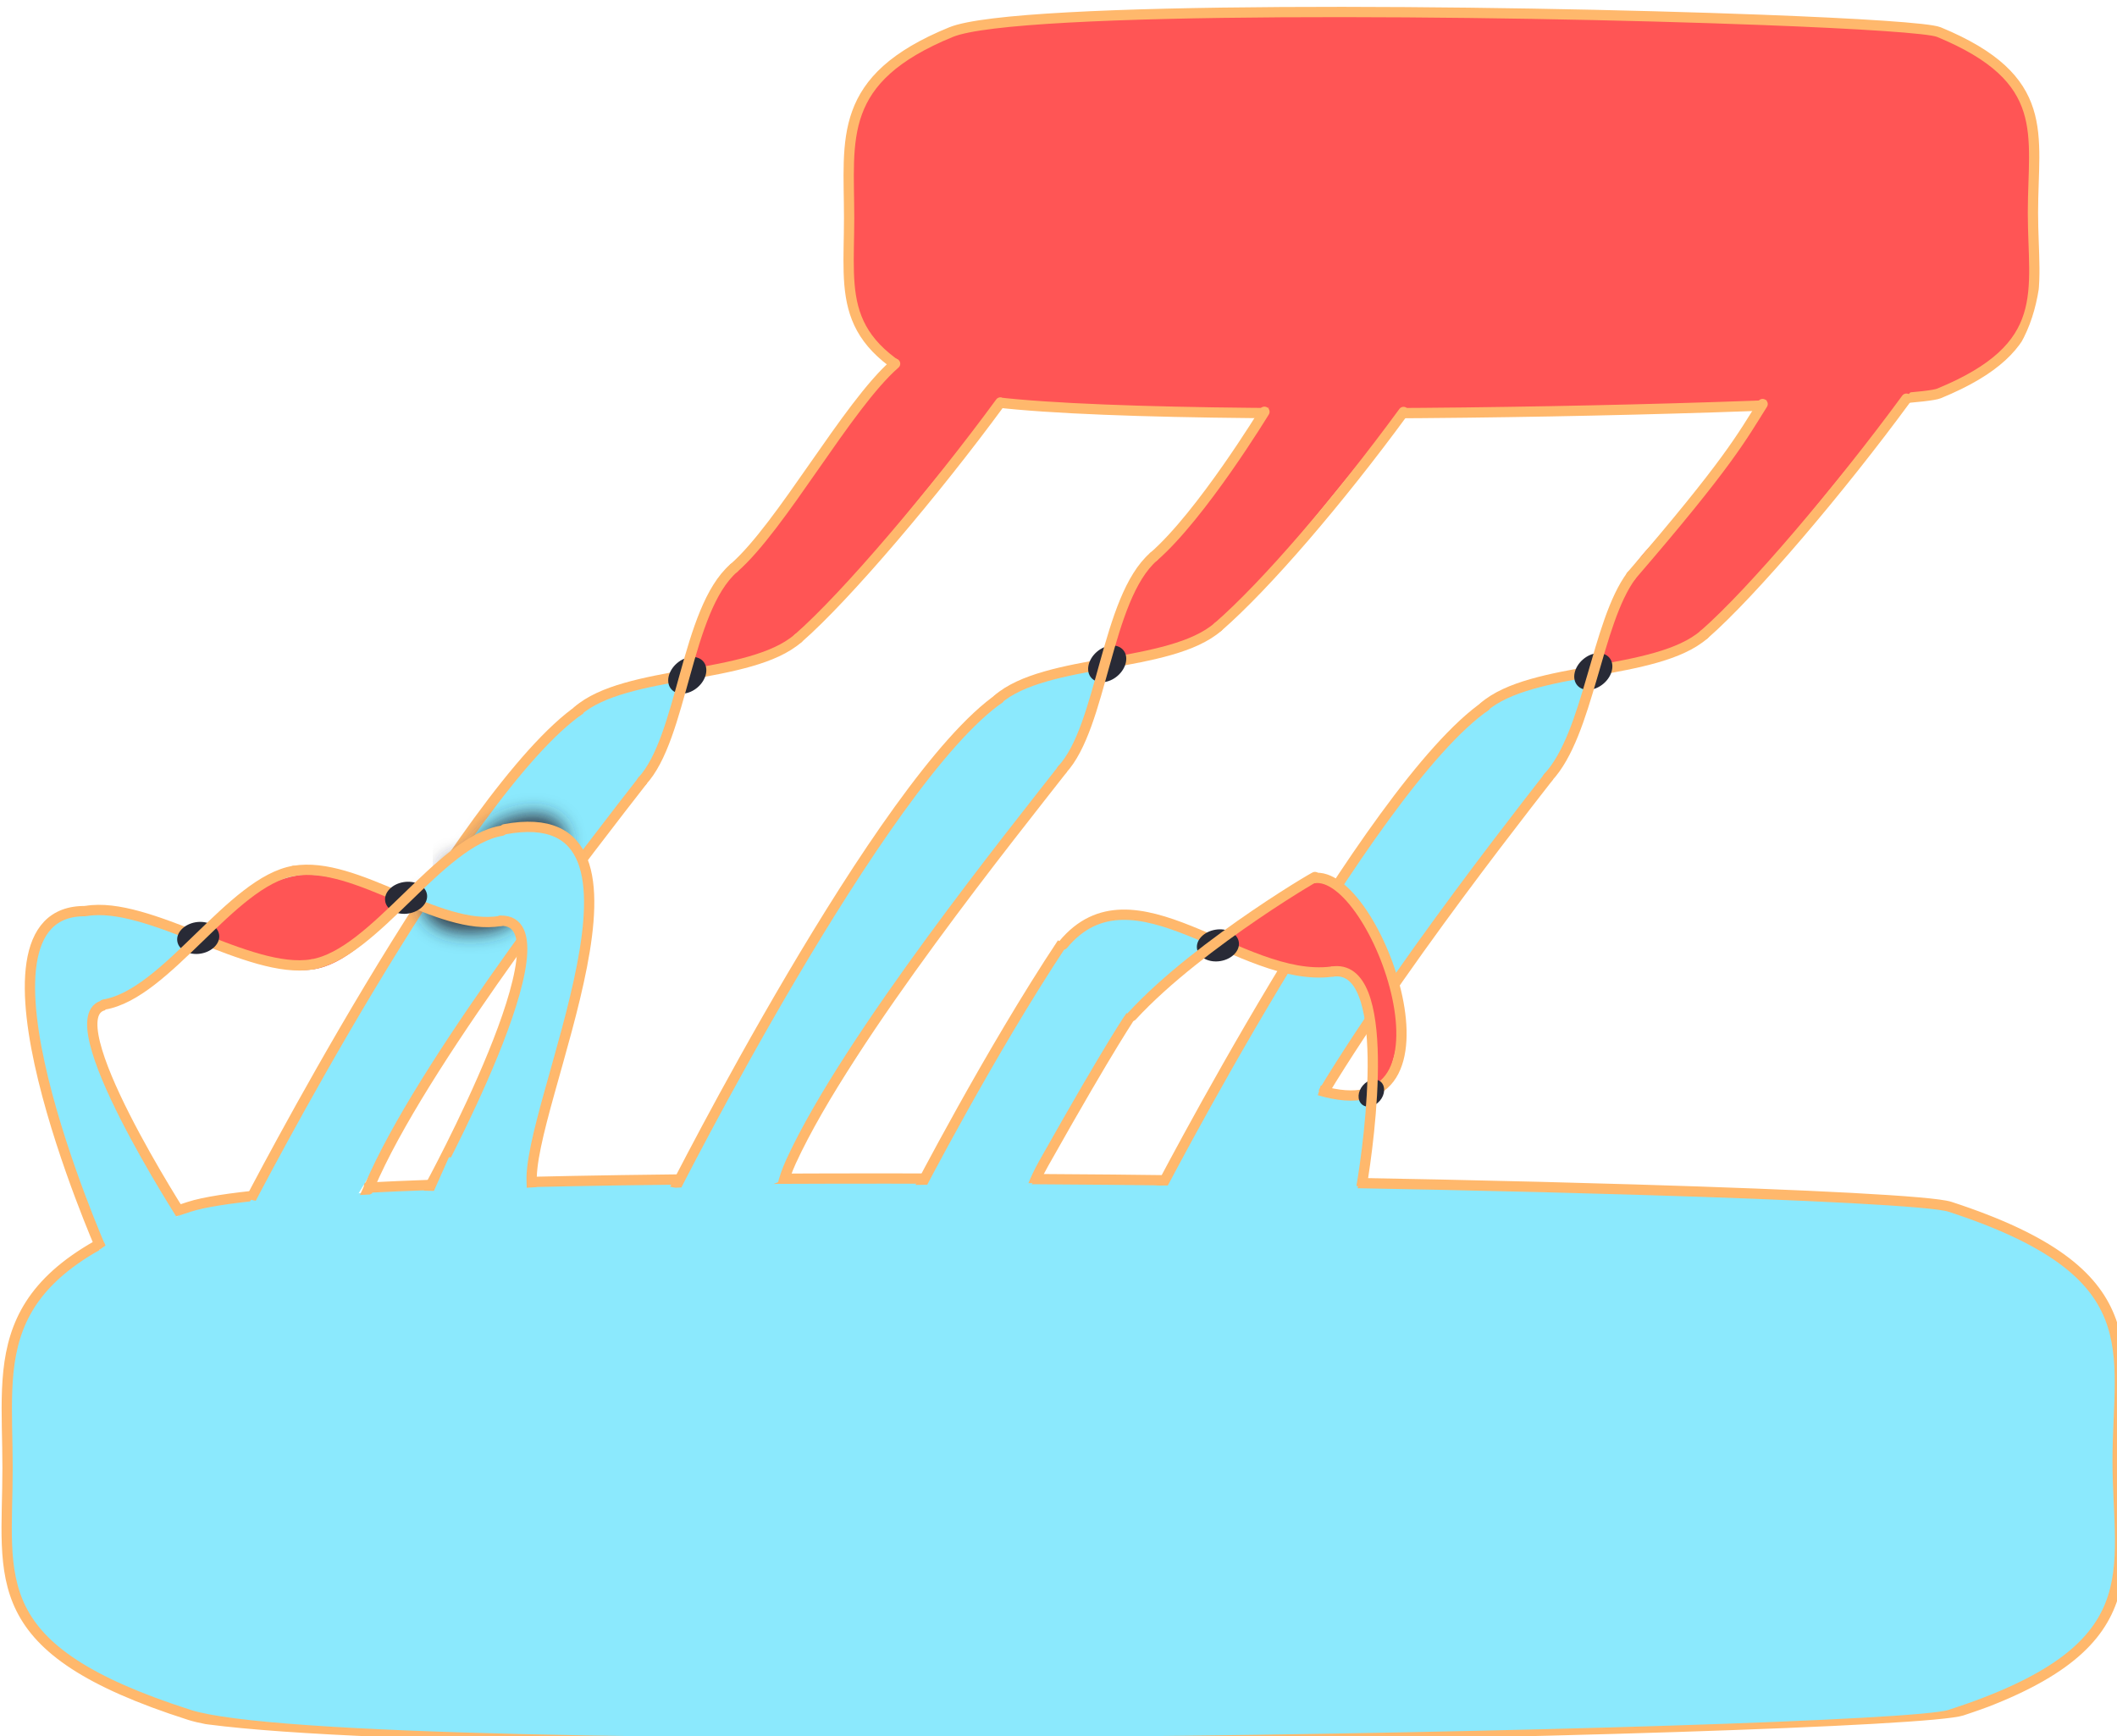
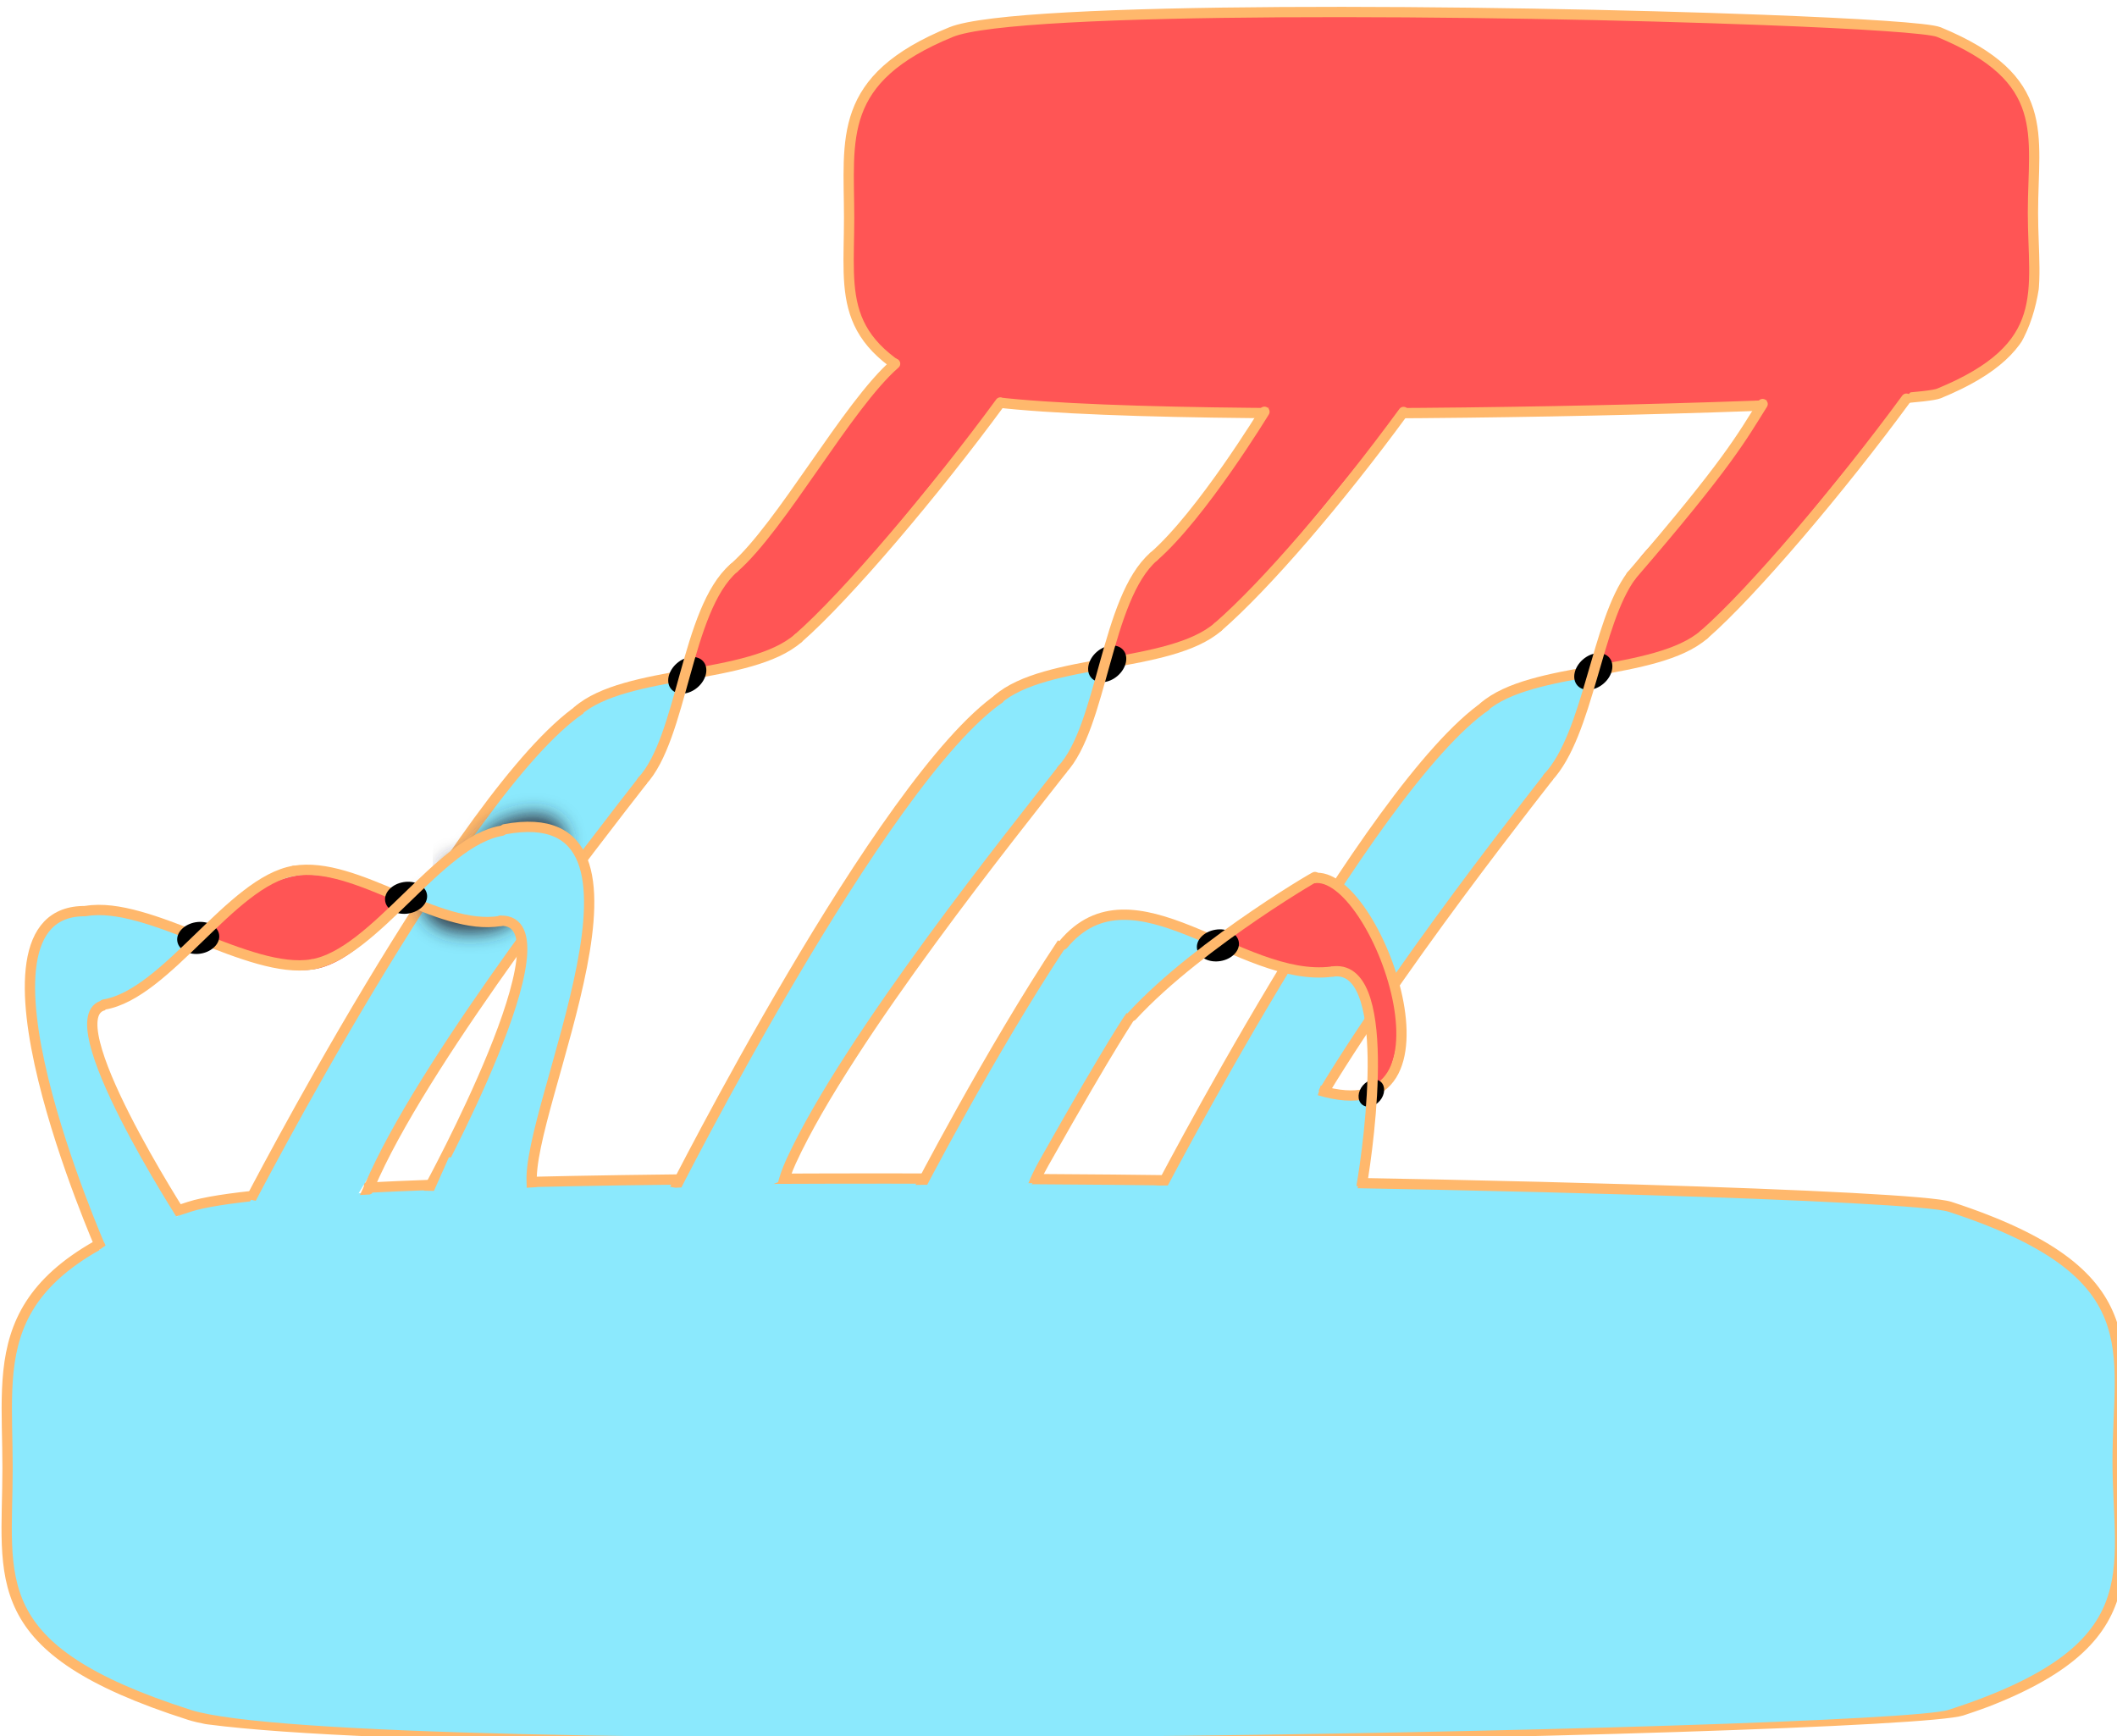
<svg xmlns="http://www.w3.org/2000/svg" xmlns:ns1="http://vectornator.io" stroke-miterlimit="10" style="fill-rule:nonzero;clip-rule:evenodd;stroke-linecap:round;stroke-linejoin:round;" version="1.1" viewBox="0 0 1000 820" xml:space="preserve">
  <defs>
    <filter color-interpolation-filters="sRGB" filterUnits="userSpaceOnUse" height="61.911" id="Filter" width="79.592" x="188.957" y="389.485">
      <feDropShadow dx="-3.599" dy="6.227" flood-color="#282a36" flood-opacity="0.9" in="SourceGraphic" result="Shadow" stdDeviation="4.253" />
    </filter>
    <filter color-interpolation-filters="sRGB" filterUnits="userSpaceOnUse" height="61.911" id="Filter_2" width="79.592" x="198.453" y="373.82">
      <feDropShadow dx="5.897" dy="-9.439" flood-color="#282a36" flood-opacity="0.9" in="SourceGraphic" result="Shadow" stdDeviation="4.253" />
    </filter>
  </defs>
  <clipPath id="ArtboardFrame_20">
    <rect height="820" width="1000" x="0" y="0" />
  </clipPath>
  <g clip-path="url(#ArtboardFrame_20)" id="Layer-1" ns1:layerName="Layer 1" visibility="hidden">
-     <path d="M-110.735-138.315L1054.77-138.315L1054.77 1059.06L-110.735 1059.06L-110.735-138.315Z" fill="#282a36" fill-rule="nonzero" opacity="1" stroke="none" />
+     <path d="M-110.735-138.315L1054.77-138.315L1054.77 1059.06L-110.735 1059.06L-110.735-138.315Z" class="fill-background" fill-rule="nonzero" opacity="1" stroke="none" />
  </g>
  <g clip-path="url(#ArtboardFrame_20)" id="Layer-2" ns1:layerName="Layer 2">
    <g opacity="1">
      <clipPath id="ClipPath">
        <path d="M-4.696 685.607C-14.171 626.683 38.457 574.606 38.457 574.606L46.742 590.476L84.365 574.223L79.04 560.128L119.769 550.946L121.813 566.998L172.327 563.436L169.686 542.141C169.686 542.141 192.338 540.495 200.136 540.167C201.724 540.1 205.816 561.999 205.816 561.999L250.844 560.883C250.844 560.883 247.063 538.309 249.454 538.228C264.049 537.728 297.108 533.782 297.108 533.782L307.581 533.344L337.672 545.507L338.552 532.886C338.552 532.886 354.148 532.003 360.511 531.93C363.844 531.892 363.605 548.044 363.605 548.044L399.917 545.095C399.917 545.095 397.709 523.156 401.657 523.103C426.327 522.773 525.881 513.996 525.881 513.996C525.881 513.996 472.419 563.149 485.708 543.488C498.997 523.828 513.762 541.582 513.762 541.582L536.911 543.481L574.901 524.389C574.901 524.389 596.023 524.713 615.383 526.57C618.969 526.914 619.175 540.113 619.175 540.113L645.178 543.805L657.041 525.976L830.984 531.056L807.724 551.35L847.676 552.536L856.673 537.799L882.518 542.943L887.473 553.381L914.781 560.05C914.781 560.05 921.262 545.144 921.724 545.298C1019.45 577.702 1008.45 631.163 1008.45 685.607C1008.45 740.284 1025.85 777.9 927.402 810.303C896.481 820.481 153.255 835.291 76.356 810.303C-23.344 777.906 4.778 744.532-4.696 685.607Z" />
      </clipPath>
      <g clip-path="url(#ClipPath)">
        <path d="M3.569 693.43C3.569 640.633-7.314 601.199 89.452 570.019C144.546 552.266 547.802 555.174 772.262 561.901C854.641 564.37 912.937 567.353 921.098 570.019C1016.59 601.203 1000.3 637.625 1000.3 690.019C1000.3 742.637 1017.3 778.836 921.098 810.019C890.881 819.813 164.598 834.066 89.452 810.019C-7.975 778.842 3.569 746.435 3.569 693.43Z" class="fill-blue stroke-orange stroke-orange" fill="#8be9fd" fill-rule="nonzero" opacity="1" stroke="#ffb86c" stroke-linecap="round" stroke-linejoin="round" stroke-width="4.861" />
      </g>
    </g>
    <g opacity="1">
      <clipPath id="ClipPath_2">
        <path d="M396.458 97.369C391.143 55.46 420.669 18.421 420.669 18.421L428.377 9.883L434.186 12.114L443.437 8.124L466.287 1.593L473.554 1.804L481.496-1.591L494.292-4.67C494.292-4.67 507.001-5.84 511.376-6.074C512.267-6.121 522.722-6.061 522.722-6.061C522.722-6.061 534.229 10.886 533.705-5.993C533.181-22.872 537.704-7.395 539.045-7.453C547.234-7.808 565.78-10.614 565.78-10.614L571.656-10.926L588.538-2.276L589.032-11.252C589.032-11.252 597.782-11.88 601.352-11.932C603.221-11.959 603.087-0.471 603.087-0.471L623.46-2.568C623.46-2.568 622.221-18.172 624.436-18.21C638.276-18.445 694.13-24.687 694.13-24.687L681.516-5.443L702.608-8.023L721.632-17.296C721.632-17.296 733.482-17.065 744.343-15.744C746.355-15.499 746.471-6.112 746.471-6.112L761.059-3.486L767.715-16.167L865.302-12.554C865.302-12.554 859.275 17.447 855.304 2.102C851.334-13.243 871.904 1.895 871.904 1.895L879.715-7.758L894.215-4.099L894.684 1.423L909.766 4.59C909.766 4.59 915.951-2.534 916.211-2.424C971.037 20.623 964.87 58.646 964.87 97.369C964.87 136.257 966.456 173.917 911.224 196.963C893.876 204.202 485.504 208.737 442.361 190.965C386.427 167.923 401.774 139.278 396.458 97.369Z" />
      </clipPath>
      <g clip-path="url(#ClipPath_2)">
        <path d="M401.095 102.932C401.095 65.382 394.99 37.335 449.279 15.158C480.188 2.531 706.428 4.6 832.358 9.384C878.575 11.14 911.281 13.262 915.86 15.158C969.436 37.337 960.296 63.242 960.296 100.506C960.296 137.93 969.832 163.676 915.86 185.855C898.907 192.821 491.438 202.958 449.279 185.855C394.619 163.681 401.095 140.632 401.095 102.932Z" class="fill-red stroke-orange stroke-orange" fill="#ff5555" fill-rule="nonzero" opacity="1" stroke="#ffb86c" stroke-linecap="round" stroke-linejoin="round" stroke-width="4.861" />
      </g>
    </g>
  </g>
  <g id="Layer-7" ns1:layerName="Layer 7">
    <g opacity="1">
      <clipPath id="ClipPath_3">
        <path d="M326.437 325.567C307.062 307.143 165.112 318.074 182.955 299.31C200.798 280.547 88.275 603.297 107.649 621.721C127.023 640.144 405.38 356.777 387.537 375.541C369.694 394.305 345.811 343.991 326.437 325.567Z" />
      </clipPath>
      <g clip-path="url(#ClipPath_3)">
        <path d="M452.462 233.611C428.943 252.236 369.241 249.758 345.722 268.382L345.717 268.376C322.198 287 320.325 358.183 305.026 369.308C272.546 392.926 169.326 563.757 169.326 563.757C169.326 563.757 106.497 589.149 118.525 566.753C231.778 355.884 269.191 338.642 269.191 338.642C288.673 323.214 331.914 319.67 359.66 310.473C365.409 308.567 370.479 306.15 374.516 302.953L374.521 302.96C398.04 284.335 393.733 221.501 424.92 195.96C448.86 176.354 564.994 33.844 660.481 36.812C759.538 39.892 713.28 114.275 726.123 133.07C726.123 133.07 709.807 144.026 709.62 143.579C686.314 87.841 749.54 81.345 660.224 75.757C615.75 72.975 465.444 228.676 451.464 233.731" class="fill-blue" fill="#8be9fd" fill-rule="nonzero" opacity="1" stroke="none" />
      </g>
    </g>
    <g opacity="1">
      <clipPath id="ClipPath_4">
        <path d="M326.437 325.567C307.062 307.143 309.874 272.164 327.717 253.4C335.863 244.834 290.618 211.265 329.599 177.034C376.002 136.286 448.695 174.99 446.724 177.759C444.753 180.528 570.229 195.188 551.254 229.316C518.772 287.735 409.141 308.274 397.878 320.118C380.035 338.882 345.811 343.991 326.437 325.567Z" />
      </clipPath>
      <g clip-path="url(#ClipPath_4)">
        <path d="M429.438 165.264C405.919 183.889 369.241 249.758 345.722 268.382L344.84 271.883C316.05 302.365 329.579 344.078 297.896 367.16C277.69 381.881 370.363 436.07 370.363 436.07L342.798 465.057C342.798 465.057 212.892 362.225 268.732 332.527C302.243 314.705 331.914 319.67 359.66 310.473C365.409 308.567 370.479 306.15 374.516 302.953L374.521 302.96C398.04 284.335 453.226 209.661 484.41 175.798C541.99 113.272 596.665 43.162 616.86 72.715L563.666 41.015C563.666 41.015 537.372 65.439 495.315 80.643" class="fill-red" fill="#ff5555" fill-rule="nonzero" opacity="1" stroke="none" />
      </g>
    </g>
    <g opacity="1">
      <path d="M376.991 301.52C354.367 321.222 295.465 316.137 272.841 335.839" fill="none" opacity="1" class="stroke-orange stroke-orange" stroke="#ffb86c" stroke-linecap="round" stroke-linejoin="round" stroke-width="4.861" />
-       <path d="M317.105 325.545C314.384 322.421 315.555 316.949 319.72 313.322C323.885 309.695 329.467 309.287 332.187 312.41C334.907 315.534 333.736 321.007 329.571 324.634C325.406 328.261 319.825 328.669 317.105 325.545Z" fill="#282a36" fill-rule="nonzero" opacity="1" stroke="none" />
+       <path d="M317.105 325.545C314.384 322.421 315.555 316.949 319.72 313.322C323.885 309.695 329.467 309.287 332.187 312.41C334.907 315.534 333.736 321.007 329.571 324.634C325.406 328.261 319.825 328.669 317.105 325.545Z" class="fill-background" fill-rule="nonzero" opacity="1" stroke="none" />
      <path d="M303.223 369.035C322.458 348.543 323.986 288.026 346.609 268.324" fill="none" opacity="1" class="stroke-orange stroke-orange" stroke="#ffb86c" stroke-linecap="round" stroke-linejoin="round" stroke-width="4.861" />
      <path d="M376.997 301.526C399.621 281.824 441.651 232.25 472.547 190.103" fill="none" opacity="1" class="stroke-orange stroke-orange" stroke="#ffb86c" stroke-linecap="round" stroke-linejoin="round" stroke-width="4.861" />
      <path d="M422.815 171.805C400.191 191.507 369.239 248.629 346.615 268.331" fill="none" opacity="1" class="stroke-orange stroke-orange" stroke="#ffb86c" stroke-linecap="round" stroke-linejoin="round" stroke-width="4.861" />
    </g>
    <g opacity="1">
      <clipPath id="ClipPath_5">
        <path d="M32.41 98.084L431.46 174.649L442.579 180.461L488.124 189.283L505.334 190.5L979.141 284.397L962.035 573.876L740.302 562.18C740.302 562.18 692.612 559.224 555.286 559.093C510.394 559.051 457.159 557.92 404.389 557.437C386.811 557.276 358.515 558.138 341.658 558.992C275.766 562.33 192.523 555.739 192.523 555.739L174.679 564.221L120.586 567.15L90.917 560.988L8.692 593.569L32.41 98.084Z" />
      </clipPath>
      <g clip-path="url(#ClipPath_5)">
        <path d="M274.276 334.912C218.274 373.056 116.706 569.802 116.706 569.802L170.506 569.476C170.506 569.476 172.791 564.065 177.053 554.81C204.124 496.027 281.911 396.533 303.818 368.394" fill="none" opacity="1" class="stroke-orange stroke-orange" stroke="#ffb86c" stroke-linecap="butt" stroke-linejoin="round" stroke-width="4.861" />
      </g>
    </g>
  </g>
  <g clip-path="url(#ArtboardFrame_20)" id="Layer-3" ns1:layerName="Layer 3">
    <g opacity="1">
      <clipPath id="ClipPath_6">
        <path d="M524.798 320.157C505.424 301.734 363.474 312.664 381.317 293.901C399.16 275.137 286.636 597.887 306.011 616.311C325.385 634.734 603.742 351.367 585.899 370.131C568.056 388.895 544.173 338.581 524.798 320.157Z" />
      </clipPath>
      <g clip-path="url(#ClipPath_6)">
        <path d="M650.824 228.201C627.305 246.826 567.602 244.348 544.084 262.973L544.078 262.966C520.56 281.59 518.687 352.773 503.388 363.898C470.907 387.516 367.688 558.347 367.688 558.347C367.688 558.347 304.859 583.739 316.887 561.343C430.14 350.474 467.553 333.232 467.553 333.232C487.035 317.805 530.276 314.26 558.021 305.063C563.77 303.158 568.841 300.74 572.877 297.543L572.883 297.55C596.402 278.926 592.095 216.091 623.282 190.55C647.222 170.944 763.355 28.434 858.843 31.402C957.9 34.482 911.642 108.866 924.485 127.66C924.485 127.66 908.168 138.616 907.982 138.169C884.675 82.431 947.902 75.935 858.586 70.347C814.112 67.565 663.806 223.266 649.825 228.321" class="fill-blue" fill="#8be9fd" fill-rule="nonzero" opacity="1" stroke="none" />
      </g>
    </g>
    <g opacity="1">
      <clipPath id="ClipPath_7">
        <path d="M524.798 320.157C505.424 301.734 508.236 266.754 526.079 247.99C534.225 239.424 488.979 205.855 527.961 171.624C574.364 130.876 647.057 169.58 645.086 172.349C643.115 175.118 768.59 189.778 749.615 223.906C717.134 282.325 607.502 302.864 596.239 314.708C578.396 333.472 544.173 338.581 524.798 320.157Z" />
      </clipPath>
      <g clip-path="url(#ClipPath_7)">
        <path d="M627.799 159.854C604.281 178.479 567.602 244.348 544.084 262.973L543.201 266.473C514.412 296.956 527.94 338.668 496.258 361.75C476.052 376.471 568.724 430.661 568.724 430.661L541.16 459.647C541.16 459.647 411.254 356.815 467.094 327.117C500.605 309.295 530.276 314.26 558.021 305.063C563.77 303.158 568.841 300.74 572.877 297.543L572.883 297.55C596.402 278.926 651.587 204.251 682.772 170.388C740.352 107.862 795.027 37.752 815.222 67.305L762.028 35.605C762.028 35.605 735.734 60.029 693.676 75.233" class="fill-red" fill="#ff5555" fill-rule="nonzero" opacity="1" stroke="none" />
      </g>
    </g>
    <g opacity="1">
      <path d="M575.353 296.11C552.729 315.812 493.827 310.727 471.203 330.429" fill="none" opacity="1" class="stroke-orange stroke-orange" stroke="#ffb86c" stroke-linecap="round" stroke-linejoin="round" stroke-width="4.861" />
-       <path d="M515.466 320.135C512.746 317.012 513.917 311.539 518.082 307.912C522.247 304.285 527.828 303.877 530.549 307.001C533.269 310.124 532.098 315.597 527.933 319.224C523.768 322.851 518.187 323.259 515.466 320.135Z" fill="#282a36" fill-rule="nonzero" opacity="1" stroke="none" />
+       <path d="M515.466 320.135C512.746 317.012 513.917 311.539 518.082 307.912C522.247 304.285 527.828 303.877 530.549 307.001C533.269 310.124 532.098 315.597 527.933 319.224C523.768 322.851 518.187 323.259 515.466 320.135Z" class="fill-background" fill-rule="nonzero" opacity="1" stroke="none" />
      <path d="M501.585 363.625C520.82 343.134 522.347 282.616 544.971 262.914" fill="none" opacity="1" class="stroke-orange stroke-orange" stroke="#ffb86c" stroke-linecap="round" stroke-linejoin="round" stroke-width="4.861" />
      <path d="M575.359 296.117C597.982 276.415 632.087 236.747 662.983 194.6" fill="none" opacity="1" class="stroke-orange stroke-orange" stroke="#ffb86c" stroke-linecap="round" stroke-linejoin="round" stroke-width="4.861" />
      <path d="M597.276 194.505C597.276 194.505 567.601 243.219 544.977 262.921" fill="none" opacity="1" class="stroke-orange stroke-orange" stroke="#ffb86c" stroke-linecap="round" stroke-linejoin="round" stroke-width="4.861" />
    </g>
    <g opacity="1">
      <clipPath id="ClipPath_8">
        <path d="M230.771 92.674L629.821 169.239L640.941 175.051L686.486 183.874L703.696 185.09L1177.5 278.987L1160.4 568.466L938.664 556.77C938.664 556.77 890.973 553.814 753.648 553.684C708.756 553.641 655.52 552.511 602.75 552.027C585.173 551.866 556.877 552.728 540.02 553.582C474.128 556.921 390.885 550.329 390.885 550.329L373.041 558.811L318.947 561.024L289.279 555.579L207.053 588.159L230.771 92.674Z" />
      </clipPath>
      <g clip-path="url(#ClipPath_8)">
        <path d="M472.637 329.502C416.635 367.647 317.217 564.631 317.217 564.631L368.868 564.067C368.868 564.067 369.481 557.699 373.743 548.445C400.813 489.661 480.273 391.123 502.18 362.985" fill="none" opacity="1" class="stroke-orange stroke-orange" stroke="#ffb86c" stroke-linecap="butt" stroke-linejoin="round" stroke-width="4.861" />
      </g>
    </g>
  </g>
  <g clip-path="url(#ArtboardFrame_20)" id="Layer-6" ns1:layerName="Layer 6">
    <g opacity="1">
      <clipPath id="ClipPath_9">
        <path d="M754.413 323.769C735.039 305.345 593.088 316.276 610.931 297.512C628.774 278.748 516.251 601.499 535.625 619.922C555 638.346 833.357 354.979 815.514 373.743C797.671 392.507 773.787 342.192 754.413 323.769Z" />
      </clipPath>
      <g clip-path="url(#ClipPath_9)">
        <path d="M880.438 231.813C856.92 250.438 797.217 247.96 773.699 266.584L773.693 266.578C750.174 285.202 748.301 356.385 733.003 367.51C700.522 391.127 597.303 561.959 597.303 561.959C597.303 561.959 534.474 587.351 546.502 564.955C659.754 354.086 697.167 336.844 697.167 336.844C716.649 321.416 759.891 317.872 787.636 308.675C793.385 306.769 798.455 304.352 802.492 301.155L802.498 301.162C826.016 282.537 821.709 219.703 852.897 194.162C876.837 174.556 992.97 32.046 1088.46 35.014C1187.51 38.093 1141.26 112.477 1154.1 131.272C1154.1 131.272 1137.78 142.228 1137.6 141.781C1114.29 86.043 1177.52 79.547 1088.2 73.959C1043.73 71.176 893.421 226.878 879.44 231.932" class="fill-blue" fill="#8be9fd" fill-rule="nonzero" opacity="1" stroke="none" />
      </g>
    </g>
    <g opacity="1">
      <clipPath id="ClipPath_10">
        <path d="M754.413 323.769C735.039 305.345 737.85 270.366 755.693 251.602C763.84 243.036 718.594 209.467 757.576 175.236C803.979 134.487 876.672 173.192 874.7 175.961C872.729 178.73 998.205 193.39 979.23 227.517C946.749 285.937 837.117 306.475 825.854 318.32C808.011 337.084 773.787 342.192 754.413 323.769Z" />
      </clipPath>
      <g clip-path="url(#ClipPath_10)">
        <path d="M857.414 163.466C833.896 182.091 806.837 235.258 783.319 253.882L778.42 259.157C749.631 289.64 757.555 342.28 725.873 365.362C705.666 380.083 798.339 434.272 798.339 434.272L770.775 463.259C770.775 463.259 640.869 360.427 696.708 330.729C730.219 312.906 759.891 317.872 787.636 308.675C793.385 306.769 798.455 304.352 802.492 301.155L802.498 301.162C826.016 282.537 881.202 207.863 912.386 174C969.966 111.474 1024.64 41.363 1044.84 70.917L991.643 39.217C991.643 39.217 965.348 63.641 923.291 78.845" class="fill-red" fill="#ff5555" fill-rule="nonzero" opacity="1" stroke="none" />
      </g>
    </g>
    <g opacity="1">
      <path d="M804.967 299.722C782.344 319.424 723.441 314.339 700.818 334.041" fill="none" opacity="1" class="stroke-orange stroke-orange" stroke="#ffb86c" stroke-linecap="round" stroke-linejoin="round" stroke-width="4.861" />
-       <path d="M745.081 323.747C742.361 320.623 743.532 315.151 747.697 311.524C751.862 307.897 757.443 307.488 760.164 310.612C762.884 313.736 761.713 319.208 757.548 322.835C753.383 326.462 747.801 326.871 745.081 323.747Z" fill="#282a36" fill-rule="nonzero" opacity="1" stroke="none" />
+       <path d="M745.081 323.747C742.361 320.623 743.532 315.151 747.697 311.524C751.862 307.897 757.443 307.488 760.164 310.612C762.884 313.736 761.713 319.208 757.548 322.835C753.383 326.462 747.801 326.871 745.081 323.747Z" class="fill-background" fill-rule="nonzero" opacity="1" stroke="none" />
      <path d="M731.199 367.237C750.435 346.745 754.124 293.961 770.663 271.85" fill="none" opacity="1" class="stroke-orange stroke-orange" stroke="#ffb86c" stroke-linecap="round" stroke-linejoin="round" stroke-width="4.861" />
      <path d="M804.973 299.728C827.597 280.026 869.627 230.452 900.523 188.305" fill="none" opacity="1" class="stroke-orange stroke-orange" stroke="#ffb86c" stroke-linecap="round" stroke-linejoin="round" stroke-width="4.861" />
      <path d="M832.6 190.853C822.961 206.171 816.471 218.709 770.485 272.036" fill="none" opacity="1" class="stroke-orange stroke-orange" stroke="#ffb86c" stroke-linecap="round" stroke-linejoin="round" stroke-width="4.861" />
    </g>
    <g opacity="1">
      <clipPath id="ClipPath_11">
        <path d="M460.386 96.286L859.436 172.851L870.555 178.663L916.101 187.485L933.311 188.702L1407.12 282.599L1390.01 572.078L1168.28 560.381C1168.28 560.381 1120.59 557.426 983.263 557.295C938.371 557.253 885.135 556.122 832.365 555.639C814.788 555.478 786.492 556.34 769.634 557.194C703.742 560.532 620.5 553.94 620.5 553.94L604.69 560.454L549.587 559.963L518.894 559.19L436.668 591.771L460.386 96.286Z" />
      </clipPath>
      <g clip-path="url(#ClipPath_11)">
        <path d="M702.252 333.114C646.25 371.258 544.682 568.004 544.682 568.004L598.482 567.678C598.482 567.678 600.768 562.266 605.029 553.012C632.1 494.229 709.887 394.735 731.794 366.596" fill="none" opacity="1" class="stroke-orange stroke-orange" stroke="#ffb86c" stroke-linecap="butt" stroke-linejoin="round" stroke-width="4.861" />
      </g>
    </g>
  </g>
  <g clip-path="url(#ArtboardFrame_20)" id="Layer-5" ns1:layerName="Layer 5">
    <g opacity="1">
      <path d="M225.585 408.178C230.216 400.29 252.477 393.951 256.083 403.945C259.688 413.939 243.244 423.879 239.357 427.119C236.911 429.157 214.678 432.983 209.244 423.407C204.559 415.152 215.21 425.85 225.585 408.178Z" class="fill-blue stroke-orange stroke-orange" fill="#8be9fd" fill-rule="nonzero" filter="url(#Filter)" stroke="#ffb86c" stroke-linecap="butt" stroke-linejoin="round" stroke-width="9.836" ns1:shadowAngle="2.09486" ns1:shadowColor="#282a36" ns1:shadowOffset="7.19178" ns1:shadowOpacity="0.9" ns1:shadowRadius="8.50685" />
      <path d="M225.585 408.178C230.216 400.29 252.477 393.951 256.083 403.945C259.688 413.939 243.244 423.879 239.357 427.119C236.911 429.157 214.678 432.983 209.244 423.407C204.559 415.152 215.21 425.85 225.585 408.178Z" class="fill-blue stroke-orange stroke-orange" fill="#8be9fd" fill-rule="nonzero" filter="url(#Filter_2)" stroke="#ffb86c" stroke-linecap="butt" stroke-linejoin="round" stroke-width="9.836" ns1:shadowAngle="-1.01235" ns1:shadowColor="#282a36" ns1:shadowOffset="11.1301" ns1:shadowOpacity="0.9" ns1:shadowRadius="8.50685" />
      <path d="M228.448 434.29C195.622 429.638 170.21 409.319 140.499 413.478L140.498 413.469C110.787 417.628 96.471 457.764 49.255 474.461C28.116 481.936 85.359 573.603 85.359 573.603L48.834 594.179C48.834 594.179-21.558 427.179 41.632 429.83C79.555 431.421 41.836 429.772 41.836 429.772C66.447 426.327 102.631 450.721 131.215 456.833C137.138 458.099 142.734 458.581 147.834 457.867L147.835 457.876C177.546 453.717 201.774 396.722 241.599 390.48C325.574 377.318 241.151 535.613 251.452 562.752C251.452 562.752 188.732 593.959 202.738 564.464C263.154 437.233 252.781 437.739 228.448 434.29Z" class="fill-blue" fill="#8be9fd" fill-rule="nonzero" opacity="1" stroke="none" />
      <clipPath id="ClipPath_12">
        <path d="M97.14 455.23C89.756 429.534 107.668 398.594 132.554 391.443C157.44 384.292 183.6 399.325 190.984 425.021C198.368 450.716 184.18 477.344 159.294 484.495C134.408 491.647 104.524 480.926 97.14 455.23Z" />
      </clipPath>
      <g clip-path="url(#ClipPath_12)">
        <path d="M246.498 441.573C216.787 445.732 170.21 409.319 140.499 413.478L140.498 413.469C99.113 421.534 95.052 460.726 49.255 474.461C25.309 481.642 76.874 570.571 76.874 570.571L38.43 581.618C38.43 581.618-21.558 427.179 41.632 429.83C79.555 431.421 41.836 429.772 41.836 429.772C66.447 426.327 102.631 450.721 131.215 456.833C137.138 458.099 142.734 458.581 147.834 457.867L147.835 457.876C177.546 453.717 199.729 403.368 239.554 397.126C323.529 383.964 313.964 469.932 316.422 505.642L277.054 515.549C277.054 515.549 291.061 449.871 247.093 441.696" class="fill-red" fill="#ff5555" fill-rule="nonzero" opacity="1" stroke="none" />
        <path d="M226.214 394.221L197.876 431.161L240.889 435.209L269.986 397.257L226.214 394.221Z" fill="none" opacity="1" class="stroke-orange stroke-orange" stroke="#ffb86c" stroke-linecap="butt" stroke-linejoin="round" stroke-width="4.861" />
      </g>
    </g>
    <g opacity="1">
      <path d="M147.376 455.526C117.788 460.486 70.243 425.346 40.656 430.307" fill="none" opacity="1" class="stroke-orange stroke-orange" stroke="#ffb86c" stroke-linecap="round" stroke-linejoin="round" stroke-width="4.861" />
-       <path d="M83.767 444.683C83.082 440.597 86.943 436.546 92.39 435.632C97.836 434.719 102.807 437.291 103.492 441.376C104.177 445.461 100.317 449.513 94.87 450.426C89.423 451.339 84.452 448.768 83.767 444.683Z" fill="#282a36" fill-rule="nonzero" opacity="1" stroke="none" />
+       <path d="M83.767 444.683C83.082 440.597 86.943 436.546 92.39 435.632C97.836 434.719 102.807 437.291 103.492 441.376C104.177 445.461 100.317 449.513 94.87 450.426C89.423 451.339 84.452 448.768 83.767 444.683Z" class="fill-background" fill-rule="nonzero" opacity="1" stroke="none" />
      <path d="M49.19 474.49C78.777 469.53 109.255 416.303 138.842 411.343" fill="none" opacity="1" class="stroke-orange stroke-orange" stroke="#ffb86c" stroke-linecap="round" stroke-linejoin="round" stroke-width="4.861" />
      <path d="M236.36 435.037C206.773 439.998 168.431 406.391 138.843 411.351" fill="none" opacity="1" class="stroke-orange stroke-orange" stroke="#ffb86c" stroke-linecap="round" stroke-linejoin="round" stroke-width="4.861" />
-       <path d="M181.954 425.727C181.269 421.642 185.13 417.59 190.577 416.677C196.023 415.764 200.994 418.335 201.679 422.42C202.364 426.506 198.504 430.558 193.057 431.471C187.61 432.384 182.639 429.812 181.954 425.727Z" fill="#282a36" fill-rule="nonzero" opacity="1" stroke="none" />
+       <path d="M181.954 425.727C181.269 421.642 185.13 417.59 190.577 416.677C196.023 415.764 200.994 418.335 201.679 422.42C202.364 426.506 198.504 430.558 193.057 431.471C187.61 432.384 182.639 429.812 181.954 425.727Z" class="fill-background" fill-rule="nonzero" opacity="1" stroke="none" />
      <path d="M147.377 455.535C176.964 450.575 207.442 397.348 237.029 392.388" fill="none" opacity="1" class="stroke-orange stroke-orange" stroke="#ffb86c" stroke-linecap="round" stroke-linejoin="round" stroke-width="4.861" />
      <clipPath id="ClipPath_13">
        <path d="M-636.987 500.587L358.765 267.523L253.325 560.755L248.801 561.029L248.536 550.202L212.063 546.622L204.974 562.522L198.067 562.382L147.777 537.103C147.777 537.103 88.369 572.781 84.359 574.167C72.672 578.205 46.465 579.54 46.465 579.54L49.832 588.354L43.197 592.887L-376.022 702.533L-471.296 738.229L-539.839 794.126L-636.987 500.587Z" />
      </clipPath>
      <g clip-path="url(#ClipPath_13)">
        <path d="M40.455 430.37C-22.784 429.429 47.851 590.003 47.851 590.003L87.124 576.167C87.124 576.167 24.816 479.922 49.282 474.779" fill="none" opacity="1" class="stroke-orange stroke-orange" stroke="#ffb86c" stroke-linecap="butt" stroke-linejoin="round" stroke-width="4.861" />
        <path d="M236.431 434.901C272.263 433.944 202.536 561.516 202.536 561.516L251.238 559.482C247.815 523.851 321.967 376.263 238.379 391.69" fill="none" opacity="1" class="stroke-orange stroke-orange" stroke="#ffb86c" stroke-linecap="round" stroke-linejoin="round" stroke-width="4.861" />
      </g>
    </g>
  </g>
  <g clip-path="url(#ArtboardFrame_20)" id="Layer-4" ns1:layerName="Layer 4">
    <g opacity="1">
      <clipPath id="ClipPath_14">
        <path d="M548.298 434.612C498.474 414.794 391.138 429.664 408.981 410.901C426.824 392.137 314.301 714.887 333.675 733.311C353.049 751.734 644.103 560.242 644.103 560.242C644.103 560.242 650.298 537.591 645.839 516.801C644.918 512.51 625.419 517.171 623.238 512.931C607.354 482.048 587.275 450.644 581.384 448.113C575.416 445.549 565.318 441.382 548.298 434.612Z" />
      </clipPath>
      <g clip-path="url(#ClipPath_14)">
        <path d="M622.134 515.077L647.29 515.843L641.737 559.108L638.73 573.452L587.136 566.512L622.134 515.077Z" class="fill-blue" fill="#8be9fd" fill-rule="nonzero" opacity="1" stroke="none" />
        <path d="M678.488 345.201C654.97 363.826 665.138 408.314 641.62 426.939L616.164 422.305C592.646 440.93 556.914 450.002 533.135 482.055C515.927 505.249 495.922 551.39 483.404 564.056C472.688 574.899 420.985 585.791 433.733 563.798C470.013 501.208 500.126 448.051 500.126 448.051C500.838 449.443 494.084 443.291 521.83 434.094C527.579 432.188 536.583 434.861 540.619 431.664C540.619 431.664 610.489 393.539 596.614 413.625C582.74 433.71 619.759 333.091 650.947 307.55C674.887 287.944 791.02 145.434 886.507 148.402C985.565 151.482 939.306 225.866 952.149 244.66C952.149 244.66 935.833 255.616 935.646 255.169C912.34 199.431 975.566 192.935 886.25 187.347C841.777 184.565 691.47 340.266 677.49 345.321" class="fill-blue" fill="#8be9fd" fill-rule="nonzero" opacity="1" stroke="none" />
      </g>
    </g>
    <g opacity="1">
      <clipPath id="ClipPath_15">
        <path d="M579.757 453.374C571.522 427.938 588.224 399.268 612.858 391.292C624.105 387.651 600.36 336.561 650.952 325.078C711.175 311.41 756.59 380.11 753.537 381.603C750.483 383.096 809.742 457.367 774.9 474.998C758.712 483.19 738.265 491.11 738.265 491.11C738.265 491.11 677.537 519.395 664.834 518.021C631.464 514.411 650.092 481.003 642.682 483.403C618.048 491.379 587.993 478.81 579.757 453.374Z" />
      </clipPath>
      <g clip-path="url(#ClipPath_15)">
        <path d="M653.218 513.316C678.98 460.368 633.646 410.106 622.095 415.937C560.761 446.898 571.227 471.87 532.37 477.037C507.588 480.332 563.173 572.174 563.173 572.174L525.118 584.496C525.118 584.496 460.022 432.139 523.265 432.685C561.219 433.012 584.926 451.534 613.697 456.69C619.659 457.759 625.268 458.054 630.341 457.171L630.343 457.179C649.947 462.937 649.176 489.658 648.866 511.586C648.857 512.213 653.218 513.316 653.218 513.316Z" class="fill-red" fill="#ff5555" fill-rule="nonzero" opacity="1" stroke="none" />
      </g>
    </g>
    <g opacity="1">
      <path d="M629.069 458.964C585.979 464.481 535.311 406.178 502.18 446.181" fill="none" opacity="1" class="stroke-orange stroke-orange" stroke="#ffb86c" stroke-linecap="round" stroke-linejoin="round" stroke-width="4.861" />
-       <path d="M565.443 448.224C564.751 444.14 568.605 440.082 574.05 439.16C579.495 438.238 584.47 440.801 585.162 444.885C585.854 448.969 582 453.027 576.554 453.949C571.109 454.871 566.134 452.308 565.443 448.224Z" fill="#282a36" fill-rule="nonzero" opacity="1" stroke="none" />
+       <path d="M565.443 448.224C564.751 444.14 568.605 440.082 574.05 439.16C579.495 438.238 584.47 440.801 585.162 444.885C585.854 448.969 582 453.027 576.554 453.949C571.109 454.871 566.134 452.308 565.443 448.224Z" class="fill-background" fill-rule="nonzero" opacity="1" stroke="none" />
      <path d="M534.728 479.898C567.007 444.815 629.244 409.186 620.463 414.794" fill="none" opacity="1" class="stroke-orange stroke-orange" stroke="#ffb86c" stroke-linecap="round" stroke-linejoin="round" stroke-width="4.861" />
      <path d="M623.189 514.999C695.549 536.57 650.043 409.794 620.464 414.803" fill="none" opacity="1" class="stroke-orange stroke-orange" stroke="#ffb86c" stroke-linecap="butt" stroke-linejoin="round" stroke-width="4.861" />
-       <path d="M643.268 521.608C641.051 519.61 641.276 515.627 643.77 512.712C646.263 509.797 650.082 509.054 652.298 511.052C654.515 513.051 654.29 517.034 651.796 519.949C649.303 522.864 645.485 523.606 643.268 521.608Z" fill="#282a36" fill-rule="nonzero" opacity="1" stroke="none" />
+       <path d="M643.268 521.608C641.051 519.61 641.276 515.627 643.77 512.712C646.263 509.797 650.082 509.054 652.298 511.052C654.515 513.051 654.29 517.034 651.796 519.949C649.303 522.864 645.485 523.606 643.268 521.608Z" class="fill-background" fill-rule="nonzero" opacity="1" stroke="none" />
      <path d="M629.07 458.972C658.121 454.053 647 538 643.117 560.592" fill="none" opacity="1" class="stroke-orange stroke-orange" stroke="#ffb86c" stroke-linecap="butt" stroke-linejoin="round" stroke-width="4.861" />
    </g>
    <g opacity="1">
      <clipPath id="ClipPath_16">
        <path d="M348.436 92.674L747.486 169.239L758.605 175.051L804.15 183.874L821.36 185.09L1295.17 278.987L1278.06 568.466L1056.33 556.77C1056.33 556.77 1008.64 553.814 871.312 553.684C826.421 553.641 773.185 552.511 720.415 552.027C702.838 551.866 674.541 552.728 657.684 553.582C591.792 556.921 508.549 550.329 508.549 550.329L490.706 558.811L431.983 559.71L406.943 555.579L324.718 588.159L348.436 92.674Z" />
      </clipPath>
      <g clip-path="url(#ClipPath_16)">
        <path d="M501.781 445.489C467.717 496.747 432.732 564.393 432.732 564.393L486.532 564.067C486.532 564.067 488.078 558.277 493.079 549.401C526.114 490.769 534.353 479.657 534.477 479.243" fill="none" opacity="1" class="stroke-orange stroke-orange" stroke="#ffb86c" stroke-linecap="butt" stroke-linejoin="round" stroke-width="4.861" />
      </g>
    </g>
  </g>
</svg>
